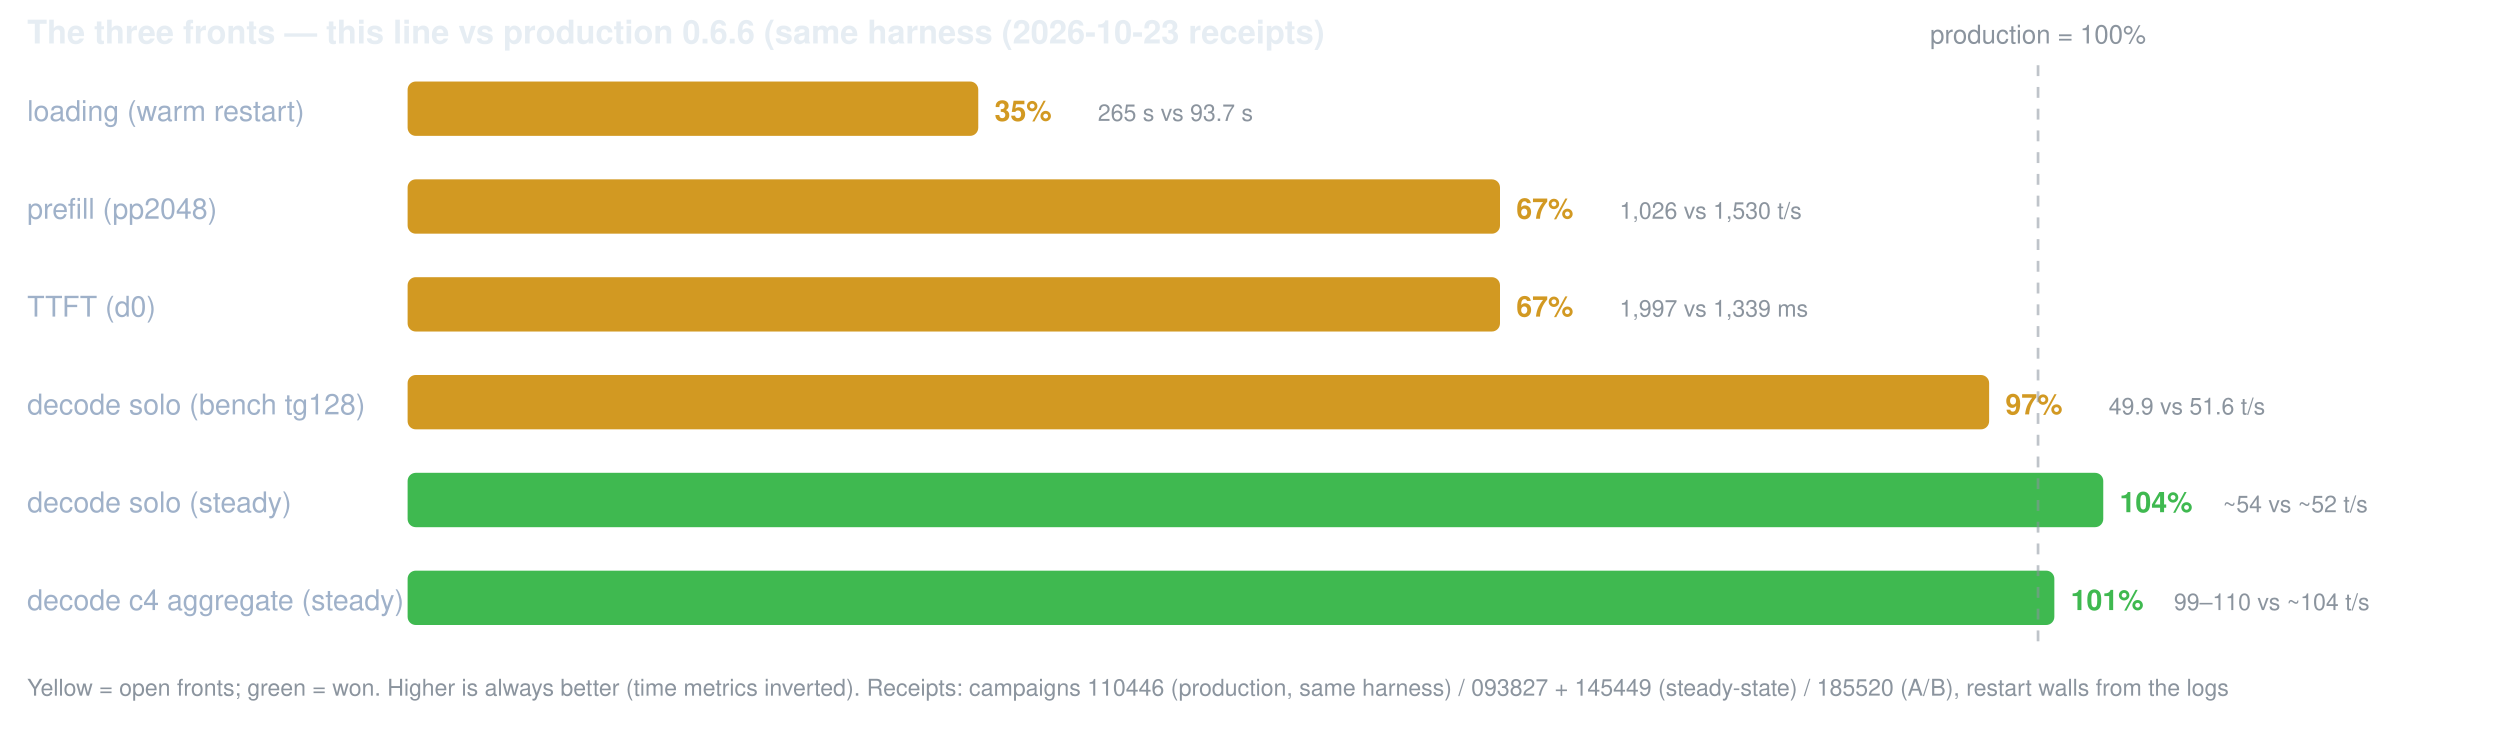
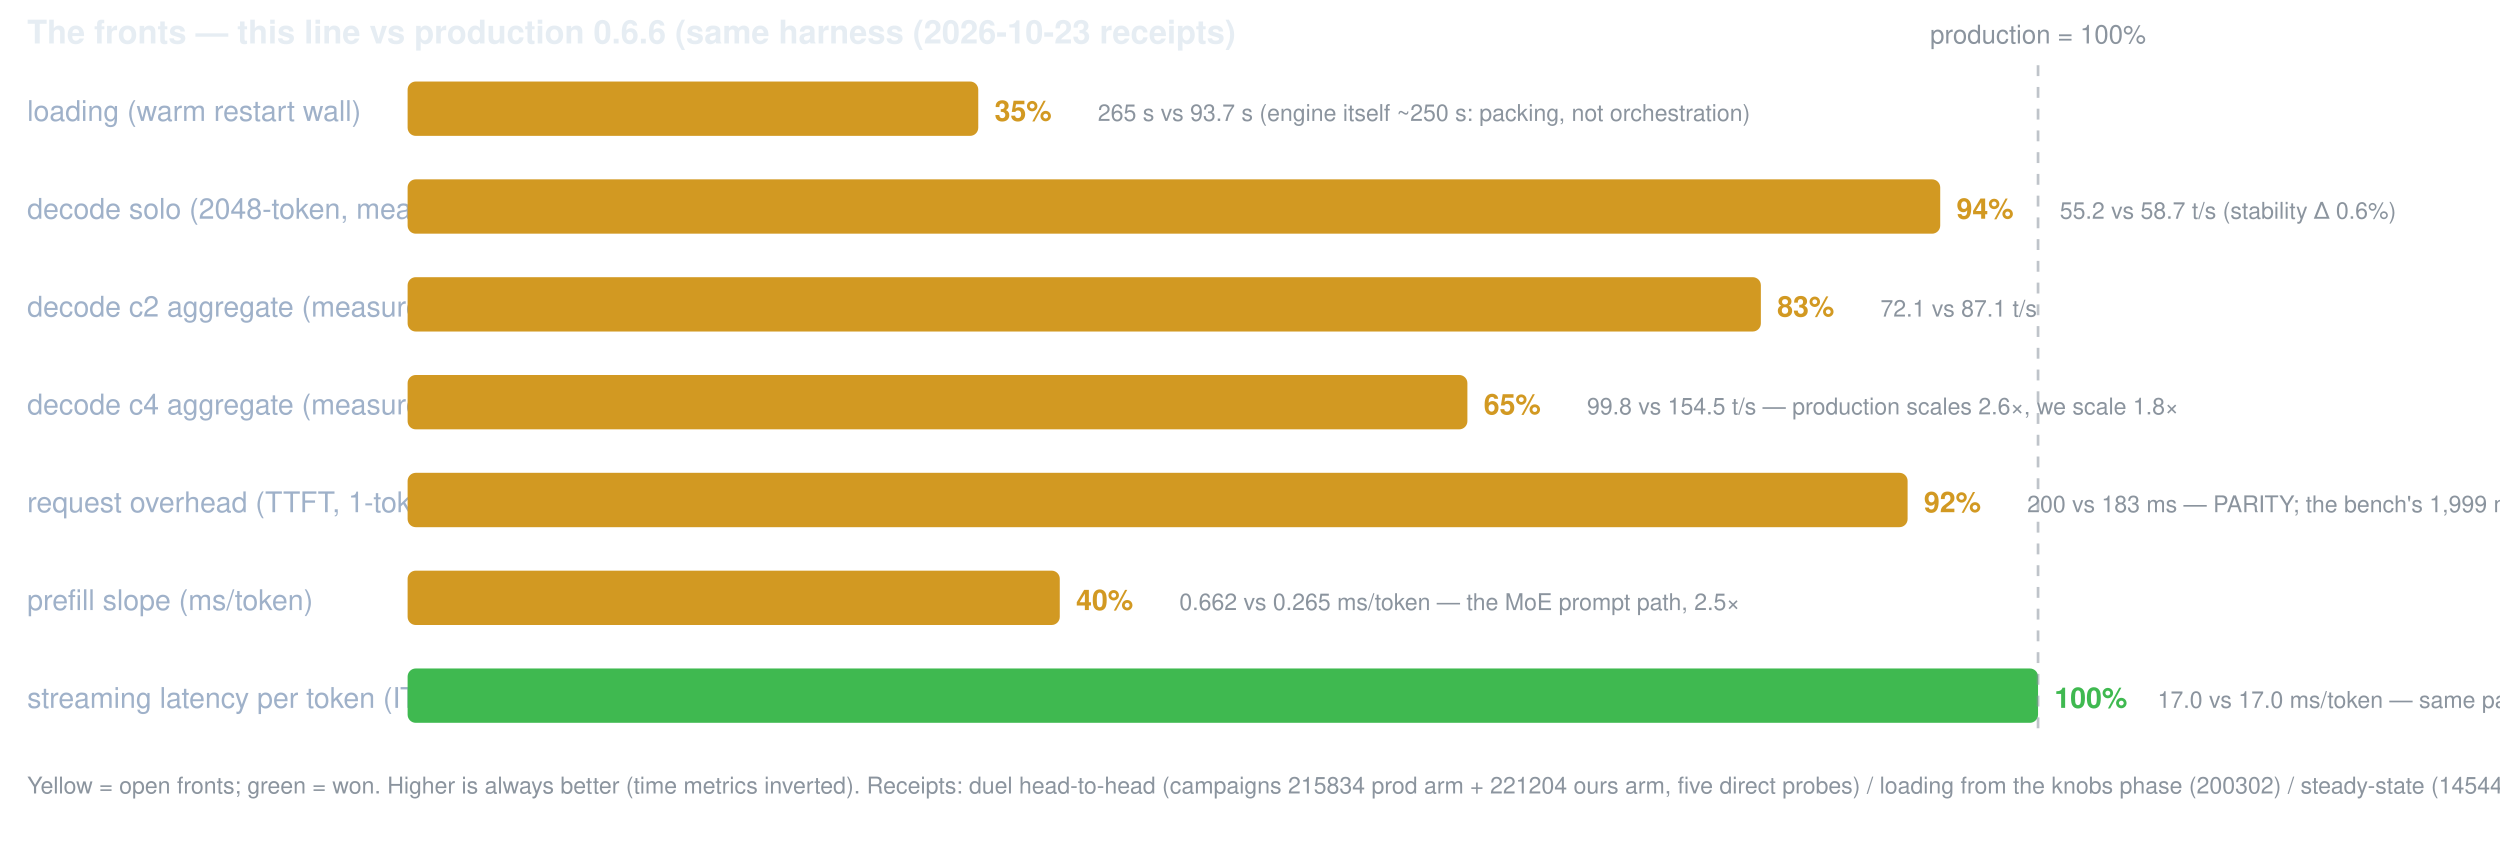
- <svg xmlns="http://www.w3.org/2000/svg" viewBox="0 0 920 274" width="920" height="274" font-family="ui-sans-serif, -apple-system, 'Segoe UI', Helvetica, Arial, sans-serif">
-   <text x="10" y="16" font-size="12" font-weight="600" fill="#e6edf3">The three fronts — this line vs production 0.6.6 (same harness (2026-10-23 receipts)</text>
+ <svg xmlns="http://www.w3.org/2000/svg" viewBox="0 0 920 310" width="920" height="310" font-family="ui-sans-serif, -apple-system, 'Segoe UI', Helvetica, Arial, sans-serif">
+   <text x="10" y="16" font-size="12" font-weight="600" fill="#e6edf3">The fronts — this line vs production 0.6.6 (same harness (2026-10-23 receipts)</text>
  <text x="750" y="16" font-size="9.5" fill="#8b949e" text-anchor="middle">production = 100%</text>
  <g font-size="10.5" fill="#9fb1c9">
-     <text x="10" y="44.5">loading (warm restart)</text>
+     <text x="10" y="44.5">loading (warm restart wall)</text>
    <rect x="150" y="30" width="210" height="20" rx="3" fill="#d29922" />
    <text x="366" y="44.5" font-weight="600" fill="#d29922">35%</text>
-     <text x="404" y="44.5" font-size="8.5" fill="#8b949e">265 s vs 93.7 s</text>
-     <text x="10" y="80.5">prefill (pp2048)</text>
-     <rect x="150" y="66" width="402" height="20" rx="3" fill="#d29922" />
-     <text x="558" y="80.5" font-weight="600" fill="#d29922">67%</text>
-     <text x="596" y="80.5" font-size="8.5" fill="#8b949e">1,026 vs 1,530 t/s</text>
-     <text x="10" y="116.5">TTFT (d0)</text>
-     <rect x="150" y="102" width="402" height="20" rx="3" fill="#d29922" />
-     <text x="558" y="116.5" font-weight="600" fill="#d29922">67%</text>
-     <text x="596" y="116.5" font-size="8.5" fill="#8b949e">1,997 vs 1,339 ms</text>
-     <text x="10" y="152.5">decode solo (bench tg128)</text>
-     <rect x="150" y="138" width="582" height="20" rx="3" fill="#d29922" />
-     <text x="738" y="152.5" font-weight="600" fill="#d29922">97%</text>
-     <text x="776" y="152.5" font-size="8.5" fill="#8b949e">49.9 vs 51.6 t/s</text>
-     <text x="10" y="188.5">decode solo (steady)</text>
-     <rect x="150" y="174" width="624" height="20" rx="3" fill="#3fb950" />
-     <text x="780" y="188.5" font-weight="600" fill="#3fb950">104%</text>
-     <text x="818" y="188.5" font-size="8.5" fill="#8b949e">~54 vs ~52 t/s</text>
-     <text x="10" y="224.5">decode c4 aggregate (steady)</text>
-     <rect x="150" y="210" width="606" height="20" rx="3" fill="#3fb950" />
-     <text x="762" y="224.5" font-weight="600" fill="#3fb950">101%</text>
-     <text x="800" y="224.5" font-size="8.5" fill="#8b949e">99–110 vs ~104 t/s</text>
+     <text x="404" y="44.5" font-size="8.5" fill="#8b949e">265 s vs 93.7 s (engine itself ~250 s: packing, not orchestration)</text>
+     <text x="10" y="80.5">decode solo (2048-token, measured)</text>
+     <rect x="150" y="66" width="564" height="20" rx="3" fill="#d29922" />
+     <text x="720" y="80.5" font-weight="600" fill="#d29922">94%</text>
+     <text x="758" y="80.5" font-size="8.5" fill="#8b949e">55.2 vs 58.7 t/s (stability Δ 0.6%)</text>
+     <text x="10" y="116.5">decode c2 aggregate (measured)</text>
+     <rect x="150" y="102" width="498" height="20" rx="3" fill="#d29922" />
+     <text x="654" y="116.5" font-weight="600" fill="#d29922">83%</text>
+     <text x="692" y="116.5" font-size="8.5" fill="#8b949e">72.1 vs 87.1 t/s</text>
+     <text x="10" y="152.5">decode c4 aggregate (measured)</text>
+     <rect x="150" y="138" width="390" height="20" rx="3" fill="#d29922" />
+     <text x="546" y="152.5" font-weight="600" fill="#d29922">65%</text>
+     <text x="584" y="152.5" font-size="8.5" fill="#8b949e">99.8 vs 154.5 t/s — production scales 2.6×, we scale 1.8×</text>
+     <text x="10" y="188.5">request overhead (TTFT, 1-token, solo)</text>
+     <rect x="150" y="174" width="552" height="20" rx="3" fill="#d29922" />
+     <text x="708" y="188.5" font-weight="600" fill="#d29922">92%</text>
+     <text x="746" y="188.5" font-size="8.5" fill="#8b949e">200 vs 183 ms — PARITY; the bench's 1,999 ms TTFT was concurrency queueing</text>
+     <text x="10" y="224.5">prefill slope (ms/token)</text>
+     <rect x="150" y="210" width="240" height="20" rx="3" fill="#d29922" />
+     <text x="396" y="224.5" font-weight="600" fill="#d29922">40%</text>
+     <text x="434" y="224.5" font-size="8.5" fill="#8b949e">0.662 vs 0.265 ms/token — the MoE prompt path, 2.5×</text>
+     <text x="10" y="260.5">streaming latency per token (ITL)</text>
+     <rect x="150" y="246" width="600" height="20" rx="3" fill="#3fb950" />
+     <text x="756" y="260.5" font-weight="600" fill="#3fb950">100%</text>
+     <text x="794" y="260.5" font-size="8.5" fill="#8b949e">17.0 vs 17.0 ms/token — same pace; ours arrives in 3.4-token bursts</text>
  </g>
-   <line x1="750" y1="24" x2="750" y2="236" stroke="#8b949e" stroke-opacity="0.55" stroke-dasharray="4 4" />
-   <text x="10" y="256" font-size="8.5" fill="#8b949e">Yellow = open fronts; green = won. Higher is always better (time metrics inverted). Receipts: campaigns 110446 (production, same harness) / 093827 + 145449 (steady-state) / 185520 (A/B), restart walls from the logs</text>
+   <line x1="750" y1="24" x2="750" y2="272" stroke="#8b949e" stroke-opacity="0.55" stroke-dasharray="4 4" />
+   <text x="10" y="292" font-size="8.5" fill="#8b949e">Yellow = open fronts; green = won. Higher is always better (time metrics inverted). Receipts: duel head-to-head (campaigns 215834 prod arm + 221204 ours arm, five direct probes) / loading from the knobs phase (200302) / steady-state (145449)</text>
</svg>
